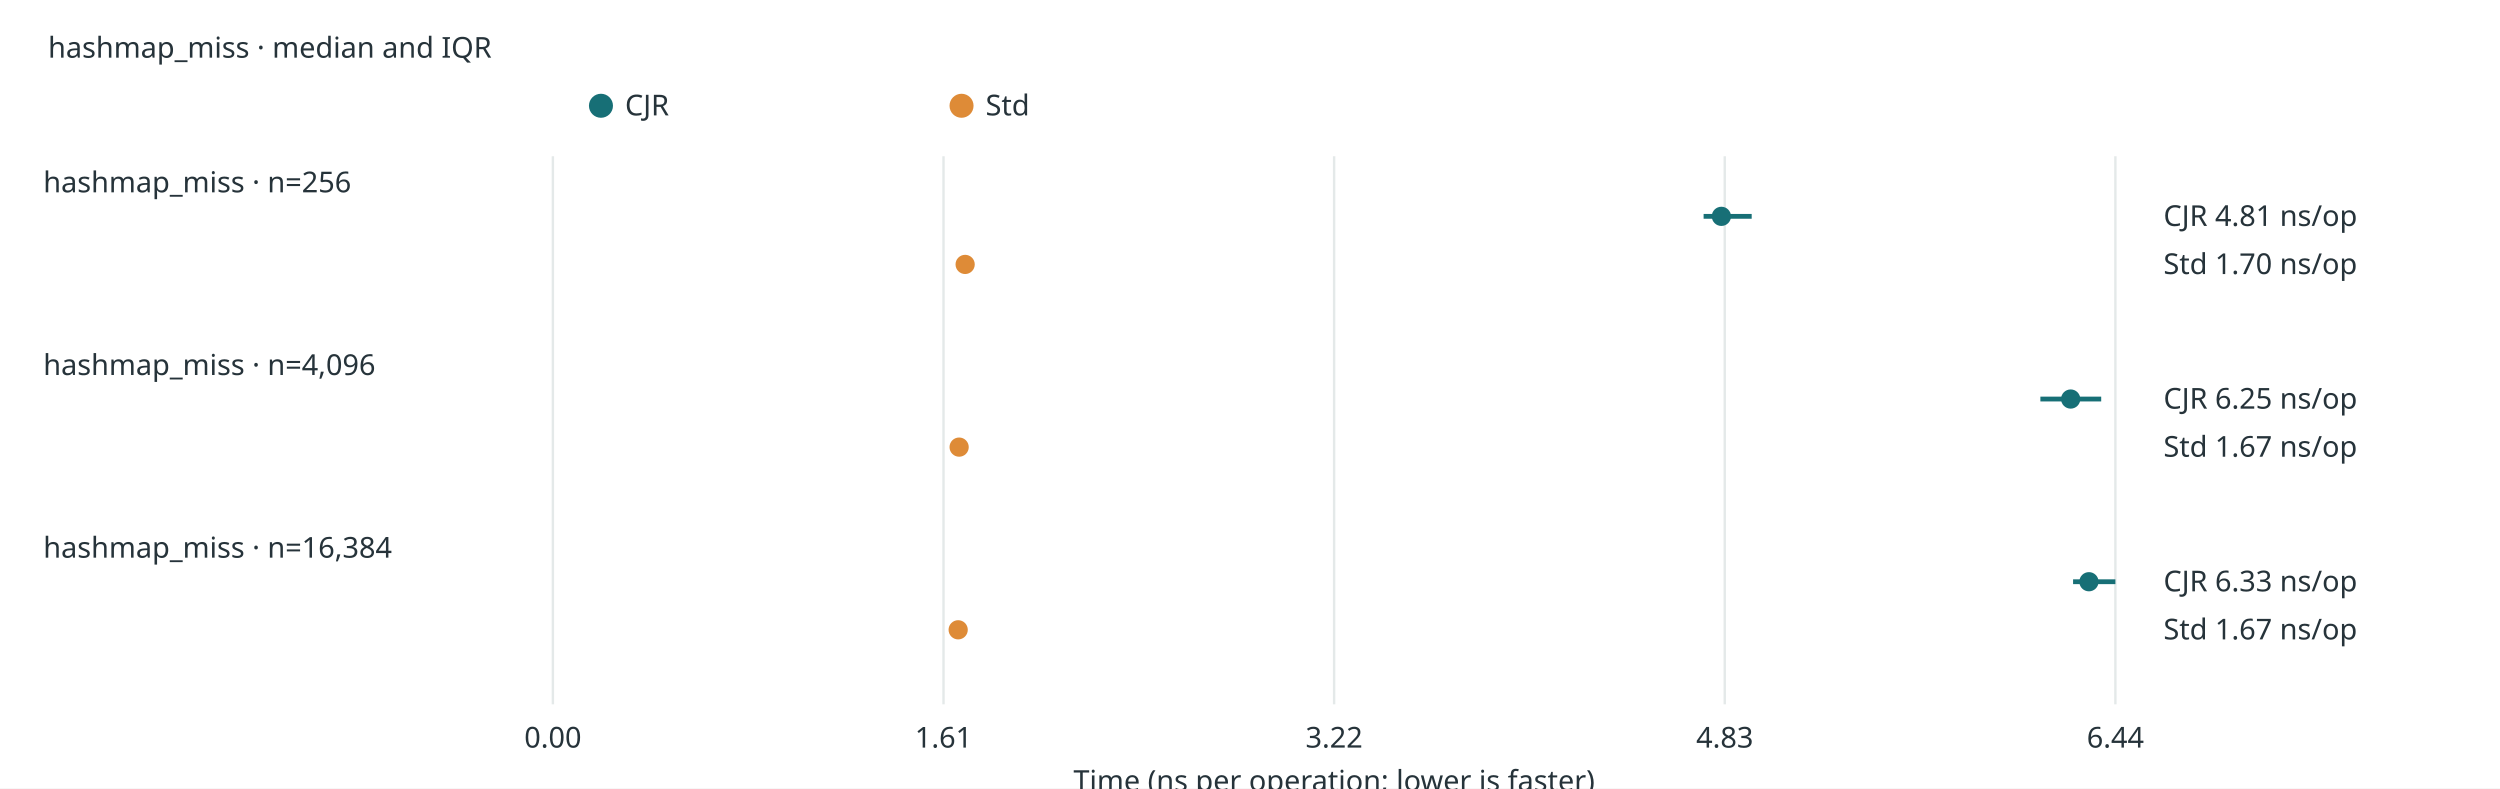
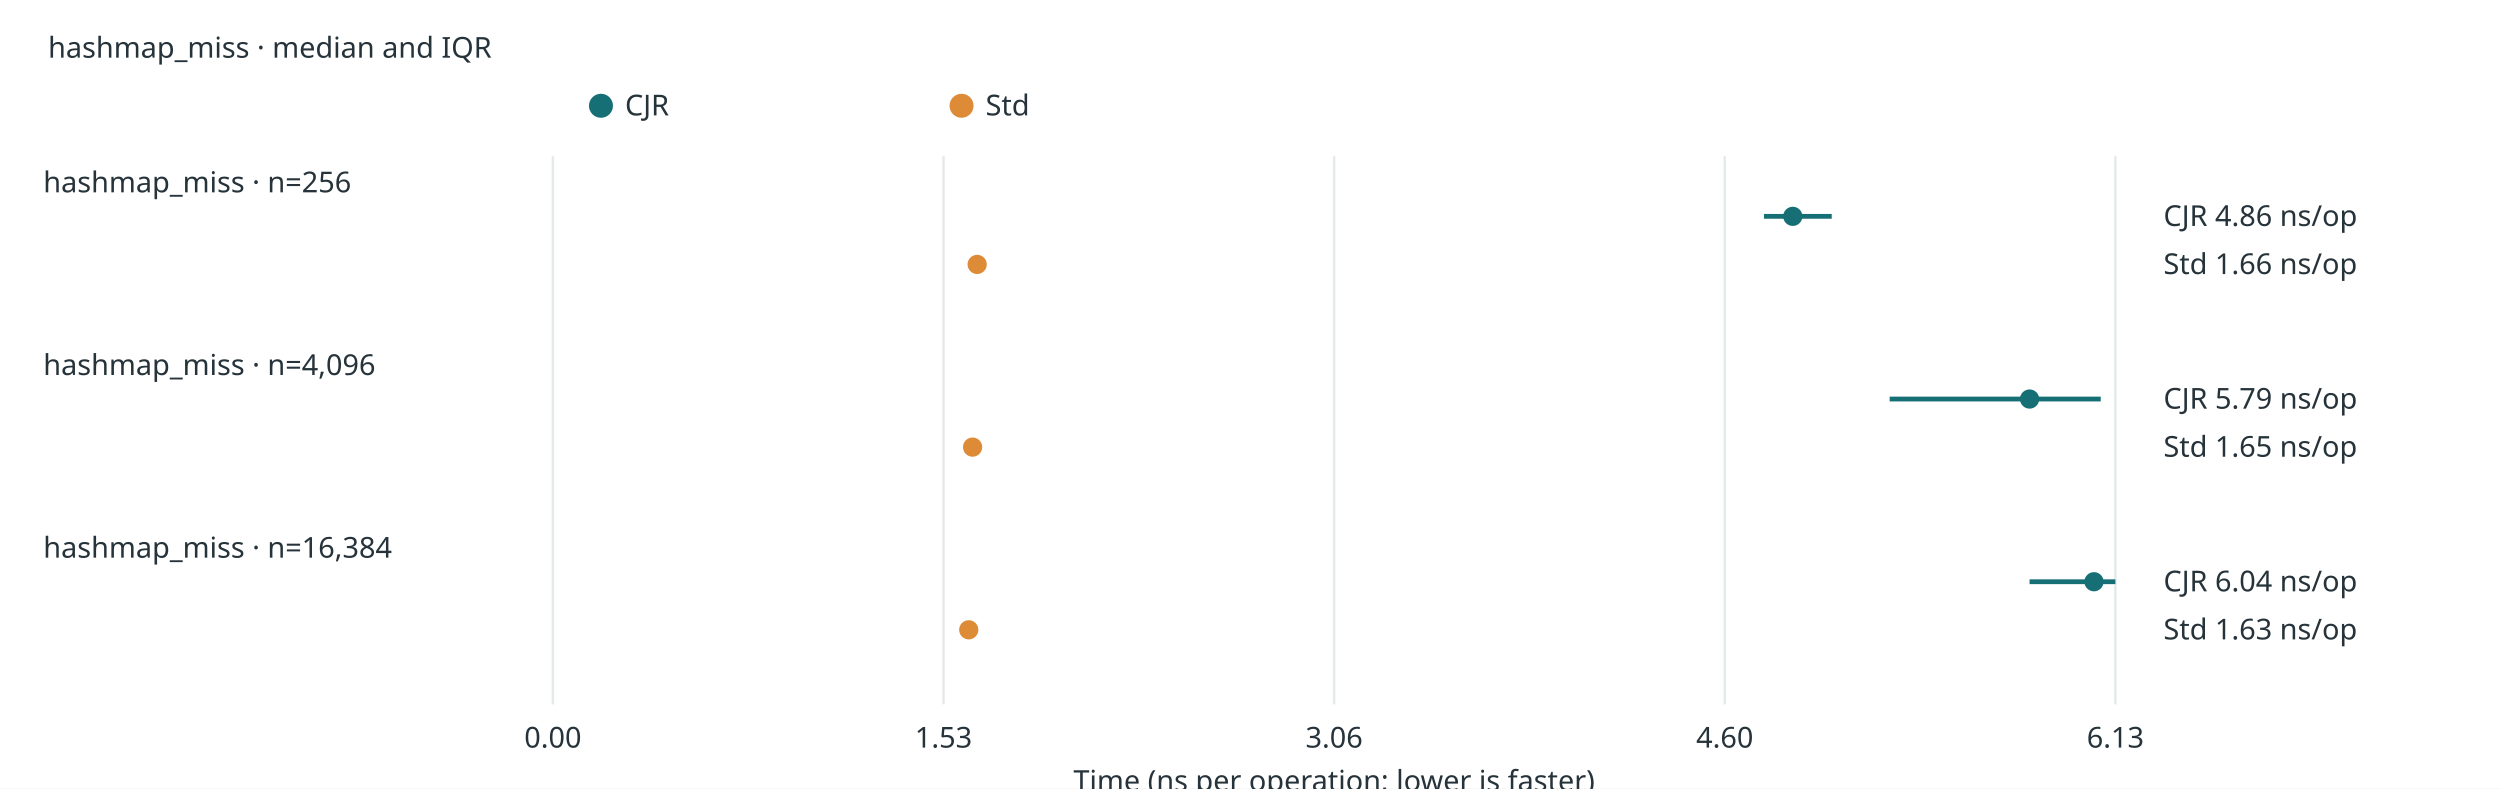
<svg xmlns="http://www.w3.org/2000/svg" viewBox="0 0 1040 328" role="img">
  <style>text{font:12px system-ui;fill:#26333a}.axis{stroke:#9aa7aa}.grid{stroke:#e4e9e9}</style>
  <rect width="100%" height="100%" fill="white" />
  <text x="20" y="24" font-size="17">hashmap_miss · median and IQR</text>
  <circle cx="250" cy="44" r="5" fill="#176f76" />
  <text x="260" y="48">CJR</text>
  <circle cx="400" cy="44" r="5" fill="#de8b37" />
  <text x="410" y="48">Std</text>
  <path d="M 230.0 65 V 293" class="grid" />
  <text x="230.0" y="311" text-anchor="middle">0.00</text>
  <path d="M 392.5 65 V 293" class="grid" />
-   <text x="392.5" y="311" text-anchor="middle">1.61</text>
+   <text x="392.5" y="311" text-anchor="middle">1.53</text>
  <path d="M 555.0 65 V 293" class="grid" />
-   <text x="555.0" y="311" text-anchor="middle">3.22</text>
+   <text x="555.0" y="311" text-anchor="middle">3.06</text>
  <path d="M 717.5 65 V 293" class="grid" />
-   <text x="717.5" y="311" text-anchor="middle">4.83</text>
+   <text x="717.5" y="311" text-anchor="middle">4.60</text>
  <path d="M 880.0 65 V 293" class="grid" />
-   <text x="880.0" y="311" text-anchor="middle">6.44</text>
+   <text x="880.0" y="311" text-anchor="middle">6.13</text>
  <text x="555" y="329" text-anchor="middle">Time (ns per operation; lower is faster)</text>
  <text x="18" y="80">hashmap_miss · n=256</text>
  <g>
-     <path d="M 708.7 90 H 728.7" stroke="#176f76" stroke-width="2" />
-     <circle cx="716.1" cy="90" r="4" fill="#176f76" />
-     <text x="900" y="94">CJR 4.81 ns/op</text>
+     <path d="M 733.8 90 H 762.0" stroke="#176f76" stroke-width="2" />
+     <circle cx="745.8" cy="90" r="4" fill="#176f76" />
+     <text x="900" y="94">CJR 4.86 ns/op</text>
  </g>
  <g>
-     <path d="M 400.4 110 H 402.6" stroke="#de8b37" stroke-width="2" />
-     <circle cx="401.5" cy="110" r="4" fill="#de8b37" />
-     <text x="900" y="114">Std 1.70 ns/op</text>
+     <path d="M 405.5 110 H 408.2" stroke="#de8b37" stroke-width="2" />
+     <circle cx="406.5" cy="110" r="4" fill="#de8b37" />
+     <text x="900" y="114">Std 1.66 ns/op</text>
  </g>
  <text x="18" y="156">hashmap_miss · n=4,096</text>
  <g>
-     <path d="M 848.8 166 H 874.1" stroke="#176f76" stroke-width="2" />
-     <circle cx="861.4" cy="166" r="4" fill="#176f76" />
-     <text x="900" y="170">CJR 6.25 ns/op</text>
+     <path d="M 786.1 166 H 873.9" stroke="#176f76" stroke-width="2" />
+     <circle cx="844.3" cy="166" r="4" fill="#176f76" />
+     <text x="900" y="170">CJR 5.79 ns/op</text>
  </g>
  <g>
-     <path d="M 397.8 186 H 400.2" stroke="#de8b37" stroke-width="2" />
-     <circle cx="399.0" cy="186" r="4" fill="#de8b37" />
-     <text x="900" y="190">Std 1.67 ns/op</text>
+     <path d="M 403.4 186 H 406.3" stroke="#de8b37" stroke-width="2" />
+     <circle cx="404.6" cy="186" r="4" fill="#de8b37" />
+     <text x="900" y="190">Std 1.65 ns/op</text>
  </g>
  <text x="18" y="232">hashmap_miss · n=16,384</text>
  <g>
-     <path d="M 862.4 242 H 880.0" stroke="#176f76" stroke-width="2" />
-     <circle cx="869.0" cy="242" r="4" fill="#176f76" />
-     <text x="900" y="246">CJR 6.33 ns/op</text>
+     <path d="M 844.3 242 H 880.0" stroke="#176f76" stroke-width="2" />
+     <circle cx="871.1" cy="242" r="4" fill="#176f76" />
+     <text x="900" y="246">CJR 6.04 ns/op</text>
  </g>
  <g>
-     <path d="M 397.7 262 H 399.3" stroke="#de8b37" stroke-width="2" />
-     <circle cx="398.6" cy="262" r="4" fill="#de8b37" />
-     <text x="900" y="266">Std 1.67 ns/op</text>
+     <path d="M 402.6 262 H 404.8" stroke="#de8b37" stroke-width="2" />
+     <circle cx="403.0" cy="262" r="4" fill="#de8b37" />
+     <text x="900" y="266">Std 1.63 ns/op</text>
  </g>
</svg>
